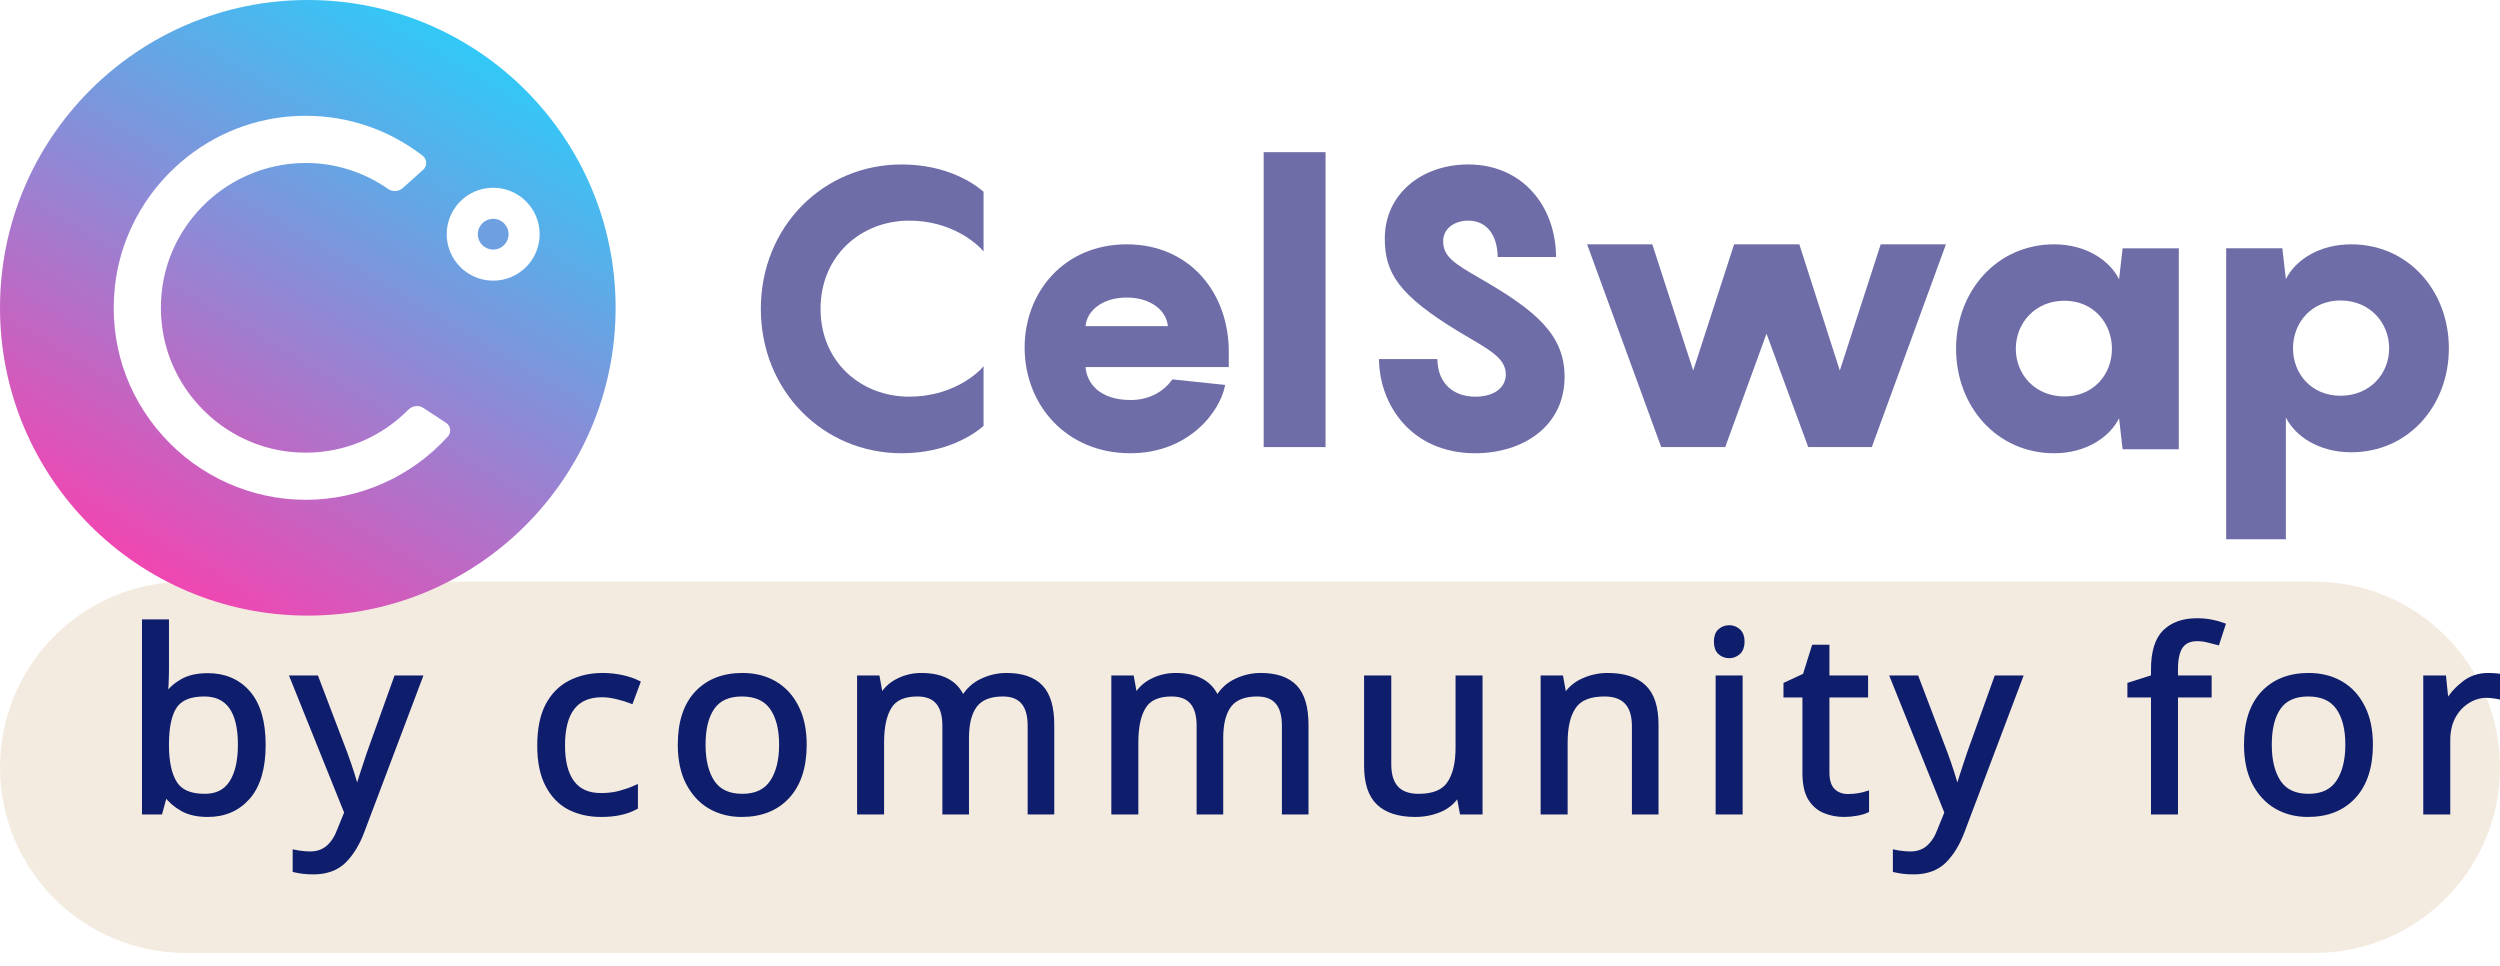
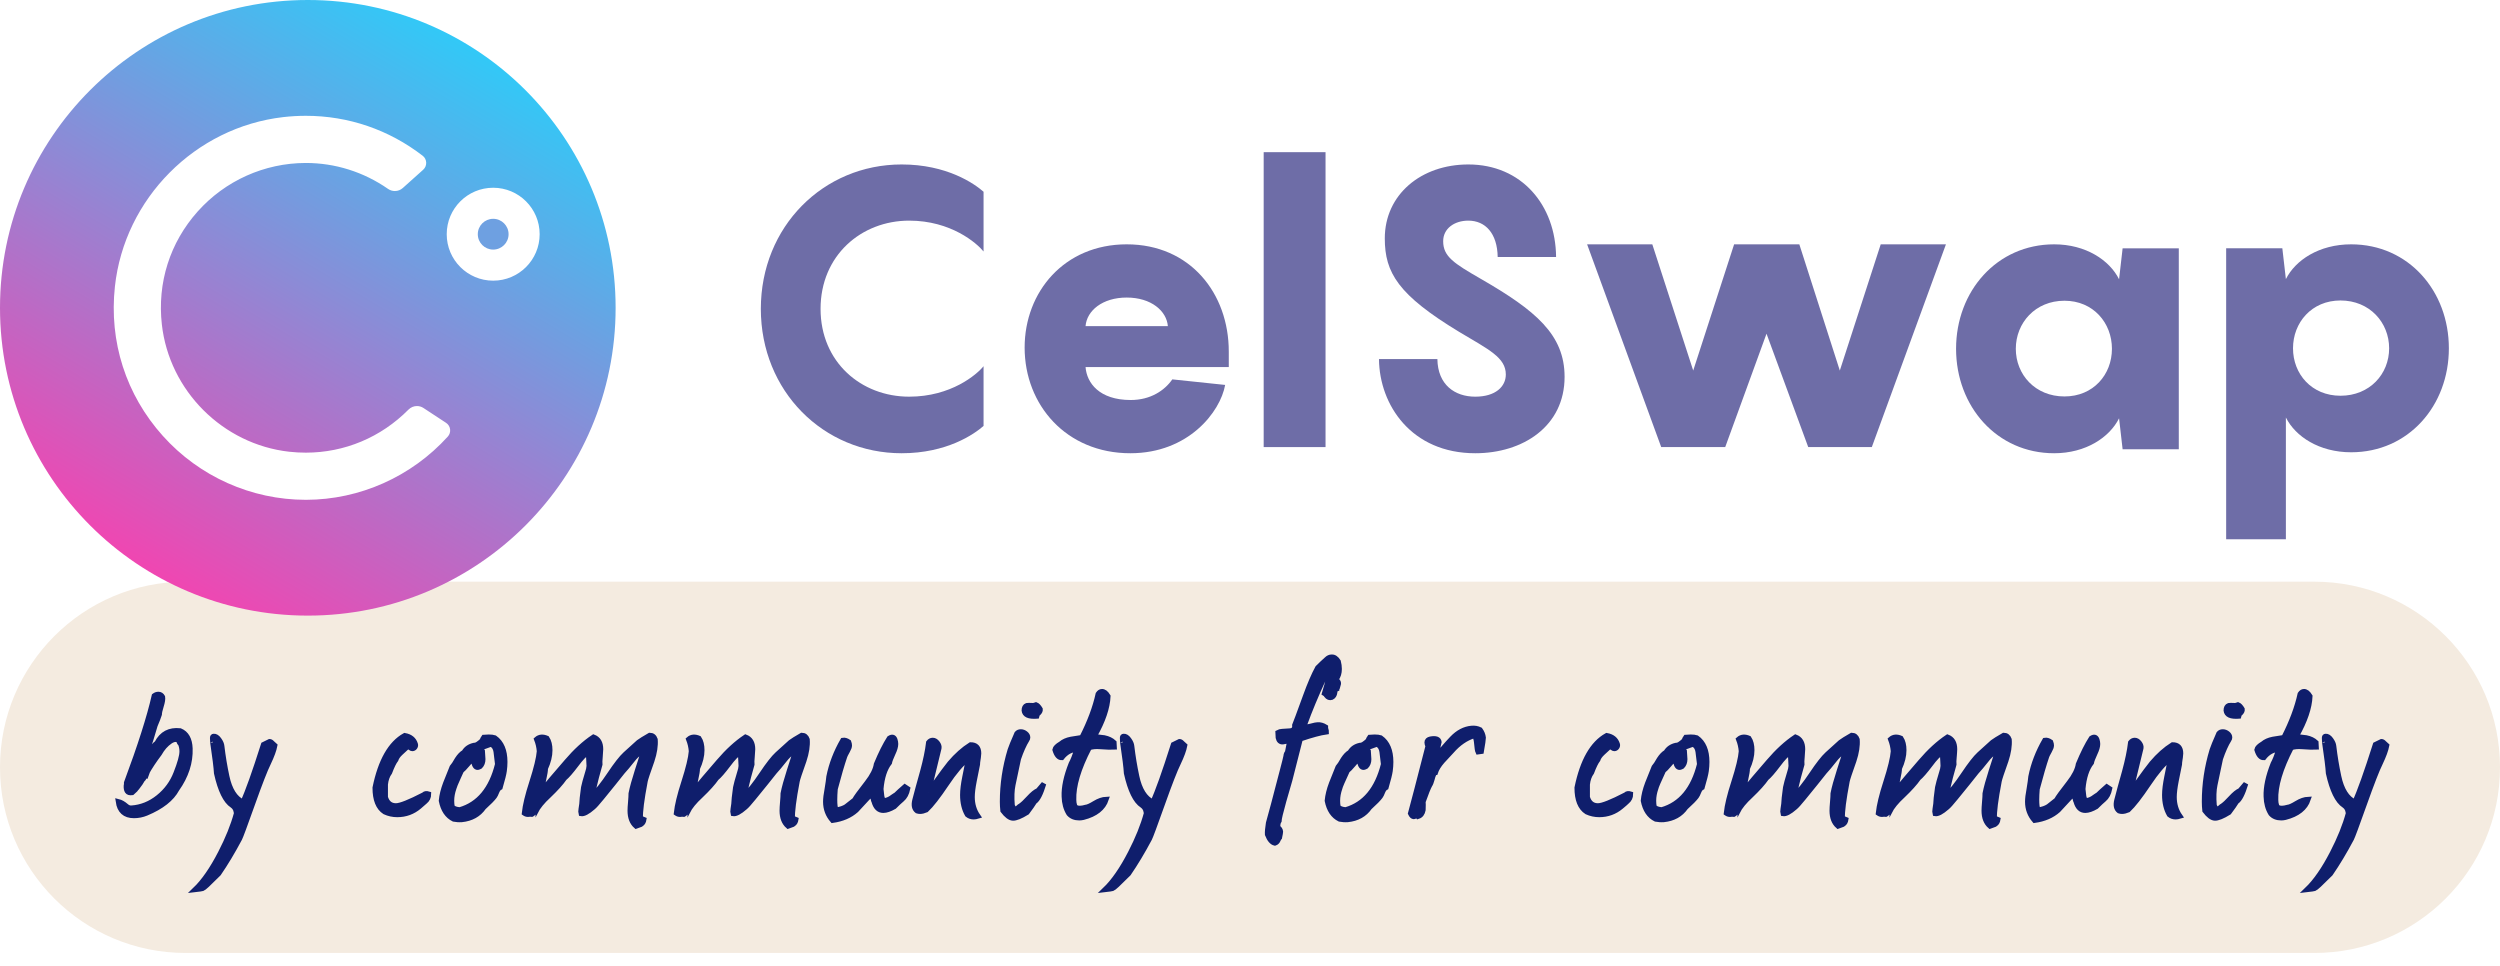
<svg xmlns="http://www.w3.org/2000/svg" width="202px" height="78px" viewBox="0 0 202 78" version="1.1">
  <defs>
    <linearGradient x1="21.078%" y1="100%" x2="80.528%" y2="0%" id="linearGradient-1">
      <stop stop-color="#FF3CAC" offset="0%" />
      <stop stop-color="#21D4FD" offset="100%" />
    </linearGradient>
    <filter id="filter-2">
      <feColorMatrix in="SourceGraphic" type="matrix" values="0 0 0 0 0.157 0 0 0 0 0.153 0 0 0 0 0.384 0 0 0 1 0" />
    </filter>
  </defs>
  <g id="CelSwap-Landing" stroke="none" stroke-width="1" fill="none" fill-rule="evenodd">
    <g id="Home" transform="translate(-240, -47)">
      <g id="Hero" transform="translate(-0.5, -0.5)">
        <g id="Logo-+-tagline" transform="translate(240.5, 47.5)">
          <g id="tagline" transform="translate(0, 46.60665)">
            <rect id="Rectangle" fill="#F4EBE0" x="0" y="0.393" width="202" height="30" rx="15" />
-             <text id="by-community-for-com" stroke="#0F1E6C" stroke-width="0.4" font-family="Journal" font-size="20.2" font-weight="normal" letter-spacing="1.658" fill="#0F1E6C">
-               <tspan x="9.952" y="19">by community for community</tspan>
-             </text>
+             <path d="M10.821,19.303 C11.171,19.303 11.508,19.236 11.831,19.101 C13.056,18.589 13.878,17.943 14.295,17.162 C15.049,16.098 15.406,15 15.366,13.869 C15.339,13.129 15.069,12.65 14.558,12.435 C13.696,12.341 13.07,12.671 12.679,13.425 C12.477,13.573 12.282,13.802 12.093,14.112 C11.837,14.529 11.676,14.778 11.609,14.859 C11.609,14.872 11.602,14.899 11.588,14.94 L11.588,14.94 L11.528,15.041 C11.811,14.219 12.026,13.613 12.174,13.223 C12.349,12.644 12.47,12.24 12.538,12.011 C12.699,11.634 12.814,11.337 12.881,11.122 C12.881,10.987 12.932,10.758 13.033,10.435 C13.134,10.112 13.171,9.87 13.144,9.708 C13.063,9.56 12.948,9.486 12.8,9.486 C12.679,9.486 12.565,9.526 12.457,9.607 C12.066,11.331 11.319,13.674 10.215,16.637 L10.215,16.637 L10.215,16.738 C10.201,16.778 10.195,16.818 10.195,16.859 C10.181,17.061 10.208,17.216 10.275,17.323 C10.343,17.431 10.477,17.472 10.679,17.445 C10.908,17.243 11.029,17.121 11.043,17.081 C11.285,16.771 11.447,16.536 11.528,16.374 C11.582,16.347 11.629,16.28 11.669,16.172 L11.669,16.172 L11.689,16.111 C11.703,16.084 11.736,16.078 11.79,16.091 L11.79,16.091 L11.871,15.869 L11.851,15.849 C12.12,15.364 12.464,14.846 12.881,14.293 C13.124,13.862 13.413,13.533 13.75,13.304 C13.911,13.196 14.059,13.142 14.194,13.142 C14.275,13.142 14.356,13.162 14.437,13.203 C14.463,13.203 14.463,13.209 14.437,13.223 C14.463,13.357 14.511,13.445 14.578,13.485 C14.659,13.674 14.699,13.883 14.699,14.112 C14.699,14.462 14.538,15.048 14.214,15.869 C13.918,16.637 13.443,17.283 12.79,17.808 C12.137,18.333 11.413,18.623 10.619,18.677 C10.471,18.69 10.329,18.636 10.195,18.515 C9.979,18.327 9.764,18.205 9.548,18.152 C9.656,18.919 10.08,19.303 10.821,19.303 Z M15.751,25.282 C16.101,25.242 16.306,25.212 16.367,25.191 C16.428,25.171 16.552,25.073 16.741,24.898 C17.172,24.481 17.481,24.178 17.67,23.989 C18.235,23.168 18.801,22.225 19.367,21.161 C19.447,21.013 19.791,20.087 20.397,18.384 C21.003,16.68 21.434,15.573 21.69,15.061 C21.972,14.468 22.148,13.99 22.215,13.627 L22.215,13.627 L21.993,13.425 C21.925,13.344 21.851,13.304 21.77,13.304 C21.73,13.317 21.568,13.398 21.286,13.546 C20.558,15.835 20.006,17.384 19.629,18.192 C18.996,17.896 18.565,17.209 18.336,16.132 C18.161,15.31 18.027,14.495 17.932,13.687 C17.919,13.526 17.842,13.347 17.7,13.152 C17.559,12.957 17.414,12.866 17.266,12.879 C17.199,12.879 17.165,12.927 17.165,13.021 C17.178,13.317 17.185,13.445 17.185,13.405 C17.36,14.59 17.461,15.411 17.488,15.869 C17.798,17.256 18.222,18.125 18.761,18.475 C18.895,18.569 18.99,18.69 19.043,18.838 C19.07,18.933 19.091,19.02 19.104,19.101 C18.835,20.098 18.404,21.168 17.811,22.313 C17.138,23.619 16.451,24.609 15.751,25.282 Z M32.095,19.222 C32.769,19.222 33.361,19.007 33.873,18.576 C34.102,18.387 34.257,18.253 34.338,18.172 C34.54,18.01 34.641,17.801 34.641,17.546 C34.465,17.492 34.338,17.505 34.257,17.586 L34.257,17.586 L34.237,17.606 C33.092,18.199 32.344,18.495 31.994,18.495 C31.563,18.495 31.281,18.266 31.146,17.808 L31.146,17.808 L31.146,16.778 C31.186,16.387 31.301,16.064 31.489,15.808 C31.678,15.31 31.846,14.967 31.994,14.778 C32.048,14.603 32.176,14.421 32.378,14.233 C32.661,13.977 32.829,13.822 32.883,13.768 C32.924,13.755 32.957,13.748 32.984,13.748 C33.038,13.748 33.095,13.772 33.156,13.819 C33.216,13.866 33.267,13.889 33.307,13.889 C33.402,13.889 33.476,13.849 33.53,13.768 C33.583,13.687 33.597,13.607 33.57,13.526 C33.449,13.135 33.159,12.9 32.701,12.819 C31.543,13.465 30.742,14.872 30.298,17.041 C30.298,18.01 30.56,18.663 31.085,19 C31.409,19.148 31.745,19.222 32.095,19.222 Z M37.093,19.631 L37.308,19.626 C38.089,19.545 38.682,19.215 39.086,18.636 C39.517,18.246 39.813,17.943 39.975,17.727 C40.002,17.7 40.062,17.573 40.156,17.344 C40.224,17.182 40.311,17.074 40.419,17.02 C40.608,16.374 40.719,15.926 40.752,15.677 C40.786,15.428 40.803,15.189 40.803,14.96 C40.803,14.044 40.527,13.391 39.975,13.001 C39.853,12.96 39.692,12.94 39.49,12.94 C39.369,12.94 39.234,12.947 39.086,12.96 C39.005,13.068 38.971,13.149 38.985,13.203 C38.675,13.499 38.453,13.634 38.318,13.607 C37.941,13.687 37.665,13.876 37.49,14.172 C37.301,14.28 37.12,14.468 36.945,14.738 C36.77,15.048 36.628,15.263 36.52,15.384 C36.291,15.963 36.116,16.401 35.995,16.697 C35.807,17.195 35.692,17.66 35.652,18.091 C35.8,18.832 36.137,19.33 36.662,19.586 C36.877,19.626 37.093,19.64 37.308,19.626 L37.093,19.631 Z M37.147,18.818 C36.837,18.791 36.635,18.71 36.541,18.576 C36.514,18.414 36.5,18.253 36.5,18.091 C36.5,17.768 36.561,17.431 36.682,17.081 C36.703,16.977 36.827,16.675 37.055,16.173 L37.204,15.847 L37.204,15.847 L37.288,15.667 C37.382,15.6 37.544,15.431 37.773,15.162 C37.961,14.933 38.116,14.792 38.237,14.738 C38.291,15.196 38.412,15.418 38.601,15.404 C38.668,15.391 38.736,15.364 38.803,15.324 C38.951,15.175 39.025,14.98 39.025,14.738 C39.012,14.455 38.998,14.24 38.985,14.091 L38.985,14.091 L38.783,13.849 L39.672,13.526 C39.901,13.634 40.035,13.836 40.076,14.132 C40.116,14.428 40.156,14.765 40.197,15.142 C39.699,17.148 38.682,18.374 37.147,18.818 Z M51.389,20.151 C51.658,20.044 51.8,19.99 51.813,19.99 C51.934,19.909 52.008,19.781 52.035,19.606 C51.914,19.552 51.827,19.525 51.773,19.525 L51.773,19.525 L51.753,19.525 C51.726,19 51.854,17.997 52.136,16.515 C52.163,16.354 52.345,15.802 52.682,14.859 C52.897,14.213 52.985,13.64 52.944,13.142 C52.864,12.913 52.715,12.799 52.5,12.799 C52.056,13.054 51.753,13.243 51.591,13.364 C51.483,13.458 51.126,13.782 50.52,14.334 C50.211,14.617 49.79,15.155 49.258,15.95 C48.726,16.744 48.271,17.317 47.894,17.667 C47.867,17.68 47.847,17.68 47.834,17.667 C48.103,16.536 48.319,15.701 48.48,15.162 C48.467,15.014 48.473,14.812 48.5,14.556 C48.527,14.233 48.541,14.024 48.541,13.93 C48.541,13.418 48.345,13.088 47.955,12.94 C47.228,13.425 46.507,14.085 45.794,14.92 C44.918,15.93 44.272,16.69 43.854,17.202 C43.827,17 43.858,16.707 43.945,16.323 C44.033,15.94 44.077,15.66 44.077,15.485 C44.319,14.96 44.44,14.468 44.44,14.011 C44.44,13.607 44.359,13.283 44.198,13.041 C43.861,12.893 43.578,12.92 43.349,13.122 C43.471,13.432 43.545,13.755 43.572,14.091 C43.531,14.63 43.329,15.465 42.966,16.596 C42.629,17.633 42.427,18.468 42.36,19.101 C42.454,19.168 42.555,19.202 42.663,19.202 C42.703,19.202 42.77,19.195 42.865,19.182 C42.905,19.182 42.939,19.189 42.966,19.202 C42.979,19.202 43.03,19.162 43.117,19.081 C43.205,19 43.255,18.973 43.269,19 C43.471,18.596 43.827,18.158 44.339,17.687 C44.918,17.135 45.342,16.664 45.612,16.273 C45.827,16.098 46.144,15.734 46.561,15.182 C46.938,14.67 47.261,14.334 47.531,14.172 C47.544,14.28 47.551,14.394 47.551,14.516 C47.551,14.569 47.558,14.684 47.571,14.859 C47.585,15.034 47.591,15.175 47.591,15.283 C47.578,15.458 47.544,15.62 47.49,15.768 C47.302,16.387 47.187,16.805 47.147,17.02 C47.053,17.707 47.006,18.145 47.006,18.333 C47.006,18.387 46.985,18.529 46.945,18.758 C46.918,18.919 46.918,19.047 46.945,19.141 C47.16,19.182 47.484,19.013 47.915,18.636 C48.036,18.542 48.271,18.28 48.622,17.849 C49.349,16.96 49.908,16.266 50.298,15.768 C50.487,15.566 50.763,15.236 51.126,14.778 C51.301,14.549 51.51,14.347 51.753,14.172 C51.779,14.172 51.82,14.125 51.874,14.031 C51.928,13.937 51.975,13.876 52.015,13.849 L52.015,13.849 L52.056,13.849 C51.975,14.159 51.786,14.765 51.49,15.667 C51.248,16.421 51.079,17.034 50.985,17.505 C50.985,17.667 50.971,17.899 50.945,18.202 C50.918,18.505 50.904,18.737 50.904,18.899 C50.904,19.451 51.066,19.869 51.389,20.151 Z M63.672,20.151 C63.941,20.044 64.083,19.99 64.096,19.99 C64.217,19.909 64.291,19.781 64.318,19.606 C64.197,19.552 64.11,19.525 64.056,19.525 L64.056,19.525 L64.035,19.525 C64.009,19 64.136,17.997 64.419,16.515 C64.446,16.354 64.628,15.802 64.965,14.859 C65.18,14.213 65.268,13.64 65.227,13.142 C65.146,12.913 64.998,12.799 64.783,12.799 C64.338,13.054 64.035,13.243 63.874,13.364 C63.766,13.458 63.409,13.782 62.803,14.334 C62.494,14.617 62.073,15.155 61.541,15.95 C61.009,16.744 60.554,17.317 60.177,17.667 C60.15,17.68 60.13,17.68 60.117,17.667 C60.386,16.536 60.601,15.701 60.763,15.162 C60.75,15.014 60.756,14.812 60.783,14.556 C60.81,14.233 60.824,14.024 60.824,13.93 C60.824,13.418 60.628,13.088 60.238,12.94 C59.511,13.425 58.79,14.085 58.076,14.92 C57.201,15.93 56.555,16.69 56.137,17.202 C56.11,17 56.141,16.707 56.228,16.323 C56.316,15.94 56.359,15.66 56.359,15.485 C56.602,14.96 56.723,14.468 56.723,14.011 C56.723,13.607 56.642,13.283 56.481,13.041 C56.144,12.893 55.861,12.92 55.632,13.122 C55.753,13.432 55.828,13.755 55.854,14.091 C55.814,14.63 55.612,15.465 55.248,16.596 C54.912,17.633 54.71,18.468 54.642,19.101 C54.737,19.168 54.838,19.202 54.945,19.202 C54.986,19.202 55.053,19.195 55.147,19.182 C55.188,19.182 55.222,19.189 55.248,19.202 C55.262,19.202 55.312,19.162 55.4,19.081 C55.487,19 55.538,18.973 55.551,19 C55.753,18.596 56.11,18.158 56.622,17.687 C57.201,17.135 57.625,16.664 57.895,16.273 C58.11,16.098 58.427,15.734 58.844,15.182 C59.221,14.67 59.544,14.334 59.814,14.172 C59.827,14.28 59.834,14.394 59.834,14.516 C59.834,14.569 59.841,14.684 59.854,14.859 C59.868,15.034 59.874,15.175 59.874,15.283 C59.861,15.458 59.827,15.62 59.773,15.768 C59.585,16.387 59.47,16.805 59.43,17.02 C59.336,17.707 59.288,18.145 59.288,18.333 C59.288,18.387 59.268,18.529 59.228,18.758 C59.201,18.919 59.201,19.047 59.228,19.141 C59.443,19.182 59.767,19.013 60.197,18.636 C60.319,18.542 60.554,18.28 60.904,17.849 C61.632,16.96 62.191,16.266 62.581,15.768 C62.77,15.566 63.046,15.236 63.409,14.778 C63.584,14.549 63.793,14.347 64.035,14.172 C64.062,14.172 64.103,14.125 64.157,14.031 C64.211,13.937 64.258,13.876 64.298,13.849 L64.298,13.849 L64.338,13.849 C64.258,14.159 64.069,14.765 63.773,15.667 C63.53,16.421 63.362,17.034 63.268,17.505 C63.268,17.667 63.254,17.899 63.227,18.202 C63.201,18.505 63.187,18.737 63.187,18.899 C63.187,19.451 63.349,19.869 63.672,20.151 Z M67.269,19.687 C68.05,19.579 68.69,19.303 69.188,18.859 C69.969,18.01 70.366,17.586 70.38,17.586 C70.433,17.586 70.487,17.694 70.541,17.909 C70.568,18.044 70.595,18.131 70.622,18.172 C70.757,18.643 71.006,18.879 71.369,18.879 C71.612,18.879 71.908,18.778 72.258,18.576 C72.501,18.333 72.709,18.138 72.884,17.99 C73.113,17.801 73.268,17.512 73.349,17.121 L73.349,17.121 L73.107,16.96 C72.797,17.229 72.561,17.445 72.4,17.606 C72.382,17.615 72.354,17.632 72.317,17.656 L72.175,17.75 C72.118,17.789 72.052,17.835 71.975,17.889 C71.827,17.983 71.659,18.051 71.47,18.091 C71.349,18.051 71.275,17.916 71.248,17.687 C71.221,17.391 71.201,17.209 71.188,17.142 C71.268,16.212 71.497,15.505 71.874,15.021 C71.901,14.872 71.996,14.623 72.157,14.273 C72.305,13.963 72.379,13.708 72.379,13.506 C72.379,13.398 72.359,13.283 72.319,13.162 C72.238,12.933 72.083,12.893 71.854,13.041 C71.518,13.566 71.167,14.266 70.804,15.142 C70.736,15.586 70.487,16.084 70.056,16.637 C69.477,17.377 69.141,17.842 69.046,18.03 C68.702,18.3 68.49,18.466 68.413,18.528 L68.38,18.556 C68.178,18.69 67.902,18.785 67.552,18.838 C67.484,18.677 67.451,18.401 67.451,18.01 C67.451,17.768 67.464,17.478 67.491,17.142 C67.787,16.024 68.043,15.149 68.259,14.516 C68.272,14.462 68.346,14.314 68.481,14.071 C68.589,13.883 68.642,13.735 68.642,13.627 C68.642,13.546 68.622,13.452 68.582,13.344 C68.407,13.223 68.245,13.176 68.097,13.203 C67.545,14.159 67.168,15.142 66.966,16.152 C66.952,16.34 66.905,16.677 66.824,17.162 C66.744,17.579 66.703,17.916 66.703,18.172 C66.703,18.751 66.892,19.256 67.269,19.687 Z M78.663,19.404 C78.771,19.404 78.892,19.384 79.027,19.343 C78.717,18.899 78.562,18.381 78.562,17.788 C78.562,17.465 78.616,17.027 78.724,16.475 C78.804,16.044 78.892,15.606 78.986,15.162 C78.986,15.068 79.003,14.92 79.037,14.718 L79.055,14.603 C79.076,14.459 79.087,14.349 79.087,14.273 C79.087,13.802 78.865,13.566 78.421,13.566 C77.841,13.93 77.283,14.428 76.744,15.061 C76.542,15.303 76.098,15.903 75.411,16.859 C75.195,17.088 75.061,17.276 75.007,17.424 L75.007,17.424 L75.875,13.849 C75.902,13.714 75.858,13.573 75.744,13.425 C75.63,13.277 75.505,13.203 75.37,13.203 C75.236,13.203 75.121,13.263 75.027,13.384 C74.946,14.058 74.785,14.839 74.542,15.728 C74.273,16.684 74.064,17.451 73.916,18.03 C73.808,18.448 73.869,18.744 74.098,18.919 C74.179,18.946 74.259,18.96 74.34,18.96 C74.488,18.96 74.657,18.919 74.845,18.838 C75.249,18.461 75.795,17.761 76.481,16.738 C77.128,15.768 77.707,15.088 78.219,14.697 L78.219,14.697 L78.239,14.738 L77.956,16.152 C77.835,16.744 77.774,17.236 77.774,17.626 C77.774,18.246 77.902,18.778 78.158,19.222 C78.306,19.343 78.474,19.404 78.663,19.404 Z M83.62,11.273 L83.775,11.263 C83.802,11.156 83.829,11.088 83.856,11.061 L83.856,11.061 L83.916,11.021 C84.024,10.913 84.071,10.806 84.058,10.698 C83.936,10.496 83.822,10.375 83.714,10.334 C83.606,10.375 83.519,10.395 83.452,10.395 C83.182,10.381 83.021,10.381 82.967,10.395 C82.819,10.449 82.745,10.583 82.745,10.799 C82.785,11.162 83.128,11.317 83.775,11.263 L83.62,11.273 Z M81.836,19.505 C82.078,19.518 82.462,19.364 82.987,19.04 C83.27,18.663 83.472,18.374 83.593,18.172 C83.849,18.01 84.098,17.525 84.34,16.717 L84.34,16.717 L83.876,17.263 C83.66,17.357 83.411,17.559 83.128,17.869 C82.846,18.179 82.623,18.387 82.462,18.495 C82.421,18.508 82.347,18.566 82.24,18.667 C82.132,18.768 82.051,18.811 81.997,18.798 C81.889,18.663 81.822,18.556 81.795,18.475 C81.741,17.801 81.762,17.243 81.856,16.798 L81.856,16.798 L82.3,14.697 C82.516,14.064 82.745,13.553 82.987,13.162 C83.027,13.108 83.048,13.048 83.048,12.98 C83.048,12.859 82.987,12.751 82.866,12.657 C82.745,12.563 82.617,12.516 82.482,12.516 C82.347,12.516 82.24,12.563 82.159,12.657 C81.863,13.331 81.681,13.775 81.613,13.99 C81.196,15.364 80.987,16.758 80.987,18.172 C80.987,18.414 81.001,18.657 81.028,18.899 C81.324,19.29 81.593,19.492 81.836,19.505 Z M87.21,19.485 C87.304,19.485 87.412,19.471 87.533,19.444 C88.53,19.189 89.149,18.697 89.392,17.97 C89.095,17.983 88.782,18.091 88.452,18.293 C88.123,18.495 87.883,18.603 87.735,18.616 C87.547,18.67 87.385,18.697 87.251,18.697 C87.022,18.697 86.884,18.626 86.836,18.485 C86.789,18.343 86.766,18.192 86.766,18.03 C86.725,16.899 87.143,15.492 88.018,13.809 C88.261,13.728 88.55,13.701 88.887,13.728 C89.439,13.768 89.823,13.782 90.038,13.768 L90.038,13.768 L90.018,13.384 C89.816,13.196 89.553,13.068 89.23,13.001 C88.947,12.974 88.665,12.94 88.382,12.9 C88.395,12.886 88.415,12.873 88.442,12.859 C89.129,11.647 89.493,10.577 89.533,9.647 C89.372,9.378 89.203,9.25 89.028,9.264 C88.92,9.264 88.819,9.331 88.725,9.466 C88.483,10.57 88.045,11.741 87.412,12.98 C87.116,13.034 86.82,13.081 86.523,13.122 C86.187,13.189 85.917,13.31 85.715,13.485 C85.419,13.66 85.257,13.822 85.231,13.97 C85.365,14.415 85.554,14.63 85.796,14.617 C86.133,14.186 86.537,13.963 87.008,13.95 C86.833,14.475 86.678,14.859 86.544,15.101 C86.14,16.125 85.951,17.007 85.978,17.748 C85.991,18.286 86.119,18.751 86.362,19.141 C86.564,19.37 86.847,19.485 87.21,19.485 Z M89.272,25.282 C89.622,25.242 89.827,25.212 89.888,25.191 C89.949,25.171 90.073,25.073 90.262,24.898 C90.693,24.481 91.002,24.178 91.191,23.989 C91.756,23.168 92.322,22.225 92.888,21.161 C92.968,21.013 93.312,20.087 93.918,18.384 C94.524,16.68 94.955,15.573 95.211,15.061 C95.493,14.468 95.669,13.99 95.736,13.627 L95.736,13.627 L95.514,13.425 C95.446,13.344 95.372,13.304 95.291,13.304 C95.251,13.317 95.089,13.398 94.807,13.546 C94.079,15.835 93.527,17.384 93.15,18.192 C92.517,17.896 92.086,17.209 91.857,16.132 C91.682,15.31 91.548,14.495 91.453,13.687 C91.44,13.526 91.363,13.347 91.221,13.152 C91.08,12.957 90.935,12.866 90.787,12.879 C90.72,12.879 90.686,12.927 90.686,13.021 C90.699,13.317 90.706,13.445 90.706,13.405 C90.881,14.59 90.982,15.411 91.009,15.869 C91.319,17.256 91.743,18.125 92.282,18.475 C92.416,18.569 92.511,18.69 92.564,18.838 C92.591,18.933 92.612,19.02 92.625,19.101 C92.356,20.098 91.925,21.168 91.332,22.313 C90.659,23.619 89.972,24.609 89.272,25.282 Z M103.01,21.525 C103.132,21.485 103.219,21.4 103.273,21.273 C103.327,21.145 103.367,21.074 103.394,21.06 C103.448,20.805 103.475,20.65 103.475,20.596 C103.462,20.448 103.388,20.333 103.253,20.252 C103.239,20.023 103.273,19.848 103.354,19.727 C103.354,19.566 103.482,19.027 103.738,18.111 C103.899,17.559 104.061,17 104.222,16.435 C104.546,15.182 104.829,14.071 105.071,13.102 C105.987,12.792 106.687,12.603 107.172,12.536 C107.172,12.455 107.165,12.401 107.151,12.374 L107.151,12.374 L107.131,12.294 C107.131,12.28 107.125,12.26 107.111,12.233 L107.111,12.233 L107.111,12.132 C106.896,11.997 106.68,11.937 106.465,11.95 C106.37,11.95 106.202,11.984 105.96,12.051 C105.717,12.119 105.529,12.145 105.394,12.132 L105.394,12.132 L105.434,11.89 C105.825,10.812 106.323,9.614 106.929,8.294 C107.091,8.281 107.165,8.153 107.151,7.91 C107.3,7.695 107.387,7.58 107.414,7.567 L107.414,7.567 L107.454,7.769 C107.279,8.496 107.131,9.048 107.01,9.425 C107.077,9.466 107.118,9.499 107.131,9.526 L107.131,9.526 L107.172,9.587 C107.293,9.748 107.434,9.802 107.596,9.748 C107.744,9.681 107.832,9.546 107.859,9.344 L107.859,9.344 L107.859,9.243 C107.885,9.163 107.939,9.102 108.02,9.062 L108.02,9.062 L108.02,8.88 C108.034,8.866 108.061,8.86 108.101,8.86 C108.155,8.698 108.168,8.584 108.141,8.516 C108.074,8.435 108.02,8.348 107.98,8.254 C108.141,8.038 108.222,7.769 108.222,7.446 C108.222,7.257 108.195,7.055 108.141,6.84 C107.98,6.584 107.798,6.463 107.596,6.476 C107.448,6.476 107.313,6.537 107.192,6.658 C106.963,6.86 106.721,7.089 106.465,7.345 C106.155,7.91 105.825,8.678 105.475,9.647 C104.95,11.088 104.66,11.869 104.606,11.991 C104.633,12.273 104.505,12.425 104.222,12.445 C103.94,12.465 103.731,12.479 103.596,12.486 C103.462,12.492 103.347,12.523 103.253,12.576 L103.253,12.576 L103.273,13.001 C103.327,13.243 103.455,13.357 103.657,13.344 C103.697,13.344 103.785,13.327 103.919,13.293 C104.054,13.26 104.148,13.25 104.202,13.263 C104.162,13.465 104.101,13.775 104.02,14.192 C103.953,14.246 103.913,14.347 103.899,14.495 C103.886,14.59 103.781,15.007 103.586,15.748 L103.539,15.926 C103.374,16.552 103.285,16.89 103.273,16.94 C103.26,16.993 103.138,17.458 102.909,18.333 C102.654,19.249 102.512,19.768 102.485,19.889 C102.418,20.306 102.391,20.616 102.404,20.818 C102.566,21.235 102.768,21.471 103.01,21.525 Z M108.675,19.631 L108.89,19.626 C109.671,19.545 110.264,19.215 110.668,18.636 C111.099,18.246 111.395,17.943 111.556,17.727 C111.583,17.7 111.644,17.573 111.738,17.344 C111.806,17.182 111.893,17.074 112.001,17.02 C112.189,16.374 112.3,15.926 112.334,15.677 C112.368,15.428 112.385,15.189 112.385,14.96 C112.385,14.044 112.109,13.391 111.556,13.001 C111.435,12.96 111.274,12.94 111.072,12.94 C110.95,12.94 110.816,12.947 110.668,12.96 C110.587,13.068 110.553,13.149 110.567,13.203 C110.257,13.499 110.035,13.634 109.9,13.607 C109.523,13.687 109.247,13.876 109.072,14.172 C108.883,14.28 108.701,14.468 108.526,14.738 C108.351,15.048 108.21,15.263 108.102,15.384 C107.873,15.963 107.698,16.401 107.577,16.697 C107.388,17.195 107.274,17.66 107.234,18.091 C107.382,18.832 107.718,19.33 108.244,19.586 C108.459,19.626 108.675,19.64 108.89,19.626 L108.675,19.631 Z M108.728,18.818 C108.419,18.791 108.217,18.71 108.122,18.576 C108.095,18.414 108.082,18.253 108.082,18.091 C108.082,17.768 108.143,17.431 108.264,17.081 C108.291,16.946 108.493,16.475 108.87,15.667 C108.964,15.6 109.126,15.431 109.355,15.162 C109.543,14.933 109.698,14.792 109.819,14.738 C109.873,15.196 109.994,15.418 110.183,15.404 C110.25,15.391 110.317,15.364 110.385,15.324 C110.533,15.175 110.607,14.98 110.607,14.738 C110.594,14.455 110.58,14.24 110.567,14.091 L110.567,14.091 L110.365,13.849 L111.253,13.526 C111.482,13.634 111.617,13.836 111.657,14.132 C111.698,14.428 111.738,14.765 111.779,15.142 C111.28,17.148 110.264,18.374 108.728,18.818 Z M114.244,19.384 C114.298,19.384 114.359,19.35 114.426,19.283 C114.48,19.242 114.534,19.269 114.588,19.364 C114.803,19.296 114.938,19.121 114.992,18.838 C115.005,18.502 115.005,18.28 114.992,18.172 C115.234,17.485 115.416,17.034 115.537,16.818 C115.591,16.751 115.652,16.596 115.719,16.354 C115.8,16.017 115.887,15.842 115.982,15.829 C116.076,15.532 116.264,15.223 116.547,14.899 C116.79,14.63 117.039,14.361 117.295,14.091 C117.847,13.458 118.453,13.041 119.113,12.839 C119.207,12.92 119.267,13.088 119.294,13.344 C119.335,13.802 119.375,14.071 119.416,14.152 L119.416,14.152 L119.698,14.112 C119.806,13.492 119.86,13.122 119.86,13.001 C119.833,12.772 119.745,12.556 119.597,12.354 C119.382,12.246 119.146,12.206 118.89,12.233 C118.325,12.287 117.806,12.56 117.335,13.051 C116.864,13.543 116.412,14.071 115.982,14.637 C115.995,14.61 116.002,14.576 116.002,14.536 L116.002,14.536 L116.062,14.354 C116.049,14.246 116.042,14.179 116.042,14.152 C116.056,14.125 116.103,14.105 116.184,14.091 C116.17,13.889 116.184,13.724 116.224,13.597 C116.264,13.469 116.285,13.391 116.285,13.364 C116.258,13.108 116.022,13.021 115.578,13.102 C115.389,13.142 115.295,13.236 115.295,13.384 C115.295,13.465 115.322,13.566 115.376,13.687 C114.648,16.529 114.177,18.34 113.962,19.121 C114.042,19.296 114.137,19.384 114.244,19.384 Z M129.215,19.222 C129.889,19.222 130.481,19.007 130.993,18.576 C131.222,18.387 131.377,18.253 131.457,18.172 C131.659,18.01 131.76,17.801 131.76,17.546 C131.585,17.492 131.457,17.505 131.377,17.586 L131.377,17.586 L131.356,17.606 C130.212,18.199 129.464,18.495 129.114,18.495 C128.683,18.495 128.4,18.266 128.266,17.808 L128.266,17.808 L128.266,16.778 C128.306,16.387 128.421,16.064 128.609,15.808 C128.798,15.31 128.966,14.967 129.114,14.778 C129.168,14.603 129.296,14.421 129.498,14.233 C129.781,13.977 129.949,13.822 130.003,13.768 C130.043,13.755 130.077,13.748 130.104,13.748 C130.158,13.748 130.215,13.772 130.276,13.819 C130.336,13.866 130.387,13.889 130.427,13.889 C130.521,13.889 130.596,13.849 130.649,13.768 C130.703,13.687 130.717,13.607 130.69,13.526 C130.569,13.135 130.279,12.9 129.821,12.819 C128.663,13.465 127.862,14.872 127.417,17.041 C127.417,18.01 127.68,18.663 128.205,19 C128.528,19.148 128.865,19.222 129.215,19.222 Z M134.213,19.631 L134.428,19.626 C135.209,19.545 135.802,19.215 136.206,18.636 C136.637,18.246 136.933,17.943 137.094,17.727 C137.121,17.7 137.182,17.573 137.276,17.344 C137.344,17.182 137.431,17.074 137.539,17.02 C137.727,16.374 137.839,15.926 137.872,15.677 C137.906,15.428 137.923,15.189 137.923,14.96 C137.923,14.044 137.647,13.391 137.094,13.001 C136.973,12.96 136.812,12.94 136.61,12.94 C136.488,12.94 136.354,12.947 136.206,12.96 C136.125,13.068 136.091,13.149 136.105,13.203 C135.795,13.499 135.573,13.634 135.438,13.607 C135.061,13.687 134.785,13.876 134.61,14.172 C134.421,14.28 134.24,14.468 134.064,14.738 C133.889,15.048 133.748,15.263 133.64,15.384 C133.411,15.963 133.236,16.401 133.115,16.697 C132.927,17.195 132.812,17.66 132.772,18.091 C132.92,18.832 133.256,19.33 133.782,19.586 C133.997,19.626 134.213,19.64 134.428,19.626 L134.213,19.631 Z M134.266,18.818 C133.957,18.791 133.755,18.71 133.66,18.576 C133.634,18.414 133.62,18.253 133.62,18.091 C133.62,17.768 133.681,17.431 133.802,17.081 C133.829,16.946 134.031,16.475 134.408,15.667 C134.502,15.6 134.664,15.431 134.893,15.162 C135.081,14.933 135.236,14.792 135.357,14.738 C135.411,15.196 135.532,15.418 135.721,15.404 C135.788,15.391 135.856,15.364 135.923,15.324 C136.071,15.175 136.145,14.98 136.145,14.738 C136.132,14.455 136.118,14.24 136.105,14.091 L136.105,14.091 L135.903,13.849 L136.791,13.526 C137.02,13.634 137.155,13.836 137.195,14.132 C137.236,14.428 137.276,14.765 137.317,15.142 C136.818,17.148 135.802,18.374 134.266,18.818 Z M148.509,20.151 C148.778,20.044 148.92,19.99 148.933,19.99 C149.054,19.909 149.128,19.781 149.155,19.606 C149.034,19.552 148.946,19.525 148.893,19.525 L148.893,19.525 L148.872,19.525 C148.845,19 148.973,17.997 149.256,16.515 C149.283,16.354 149.465,15.802 149.802,14.859 C150.017,14.213 150.105,13.64 150.064,13.142 C149.983,12.913 149.835,12.799 149.62,12.799 C149.175,13.054 148.872,13.243 148.711,13.364 C148.603,13.458 148.246,13.782 147.64,14.334 C147.33,14.617 146.91,15.155 146.378,15.95 C145.846,16.744 145.391,17.317 145.014,17.667 C144.987,17.68 144.967,17.68 144.954,17.667 C145.223,16.536 145.438,15.701 145.6,15.162 C145.587,15.014 145.593,14.812 145.62,14.556 C145.647,14.233 145.661,14.024 145.661,13.93 C145.661,13.418 145.465,13.088 145.075,12.94 C144.348,13.425 143.627,14.085 142.913,14.92 C142.038,15.93 141.392,16.69 140.974,17.202 C140.947,17 140.978,16.707 141.065,16.323 C141.153,15.94 141.196,15.66 141.196,15.485 C141.439,14.96 141.56,14.468 141.56,14.011 C141.56,13.607 141.479,13.283 141.318,13.041 C140.981,12.893 140.698,12.92 140.469,13.122 C140.59,13.432 140.664,13.755 140.691,14.091 C140.651,14.63 140.449,15.465 140.085,16.596 C139.749,17.633 139.547,18.468 139.479,19.101 C139.574,19.168 139.675,19.202 139.782,19.202 C139.823,19.202 139.89,19.195 139.984,19.182 C140.025,19.182 140.058,19.189 140.085,19.202 C140.099,19.202 140.149,19.162 140.237,19.081 C140.324,19 140.375,18.973 140.388,19 C140.59,18.596 140.947,18.158 141.459,17.687 C142.038,17.135 142.462,16.664 142.732,16.273 C142.947,16.098 143.264,15.734 143.681,15.182 C144.058,14.67 144.381,14.334 144.651,14.172 C144.664,14.28 144.671,14.394 144.671,14.516 C144.671,14.569 144.678,14.684 144.691,14.859 C144.704,15.034 144.711,15.175 144.711,15.283 C144.698,15.458 144.664,15.62 144.61,15.768 C144.422,16.387 144.307,16.805 144.267,17.02 C144.173,17.707 144.125,18.145 144.125,18.333 C144.125,18.387 144.105,18.529 144.065,18.758 C144.038,18.919 144.038,19.047 144.065,19.141 C144.28,19.182 144.603,19.013 145.034,18.636 C145.156,18.542 145.391,18.28 145.741,17.849 C146.469,16.96 147.027,16.266 147.418,15.768 C147.607,15.566 147.883,15.236 148.246,14.778 C148.421,14.549 148.63,14.347 148.872,14.172 C148.899,14.172 148.94,14.125 148.994,14.031 C149.047,13.937 149.095,13.876 149.135,13.849 L149.135,13.849 L149.175,13.849 C149.095,14.159 148.906,14.765 148.61,15.667 C148.367,16.421 148.199,17.034 148.105,17.505 C148.105,17.667 148.091,17.899 148.064,18.202 C148.037,18.505 148.024,18.737 148.024,18.899 C148.024,19.451 148.186,19.869 148.509,20.151 Z M160.792,20.151 C161.061,20.044 161.202,19.99 161.216,19.99 C161.337,19.909 161.411,19.781 161.438,19.606 C161.317,19.552 161.229,19.525 161.176,19.525 L161.176,19.525 L161.155,19.525 C161.128,19 161.256,17.997 161.539,16.515 C161.566,16.354 161.748,15.802 162.085,14.859 C162.3,14.213 162.388,13.64 162.347,13.142 C162.266,12.913 162.118,12.799 161.903,12.799 C161.458,13.054 161.155,13.243 160.994,13.364 C160.886,13.458 160.529,13.782 159.923,14.334 C159.613,14.617 159.193,15.155 158.661,15.95 C158.129,16.744 157.674,17.317 157.297,17.667 C157.27,17.68 157.25,17.68 157.237,17.667 C157.506,16.536 157.721,15.701 157.883,15.162 C157.869,15.014 157.876,14.812 157.903,14.556 C157.907,14.51 157.911,14.466 157.914,14.424 L157.93,14.204 C157.939,14.075 157.944,13.984 157.944,13.93 C157.944,13.418 157.748,13.088 157.358,12.94 C156.631,13.425 155.91,14.085 155.196,14.92 C154.321,15.93 153.675,16.69 153.257,17.202 C153.23,17 153.261,16.707 153.348,16.323 C153.436,15.94 153.479,15.66 153.479,15.485 C153.722,14.96 153.843,14.468 153.843,14.011 C153.843,13.607 153.762,13.283 153.601,13.041 C153.264,12.893 152.981,12.92 152.752,13.122 C152.873,13.432 152.947,13.755 152.974,14.091 C152.934,14.63 152.732,15.465 152.368,16.596 C152.032,17.633 151.83,18.468 151.762,19.101 C151.857,19.168 151.958,19.202 152.065,19.202 C152.106,19.202 152.173,19.195 152.267,19.182 C152.308,19.182 152.341,19.189 152.368,19.202 C152.382,19.202 152.432,19.162 152.52,19.081 C152.607,19 152.658,18.973 152.671,19 C152.873,18.596 153.23,18.158 153.742,17.687 C154.321,17.135 154.745,16.664 155.015,16.273 C155.23,16.098 155.546,15.734 155.964,15.182 C156.341,14.67 156.664,14.334 156.934,14.172 C156.947,14.28 156.954,14.394 156.954,14.516 C156.954,14.569 156.96,14.684 156.974,14.859 C156.987,15.034 156.994,15.175 156.994,15.283 C156.981,15.458 156.947,15.62 156.893,15.768 C156.705,16.387 156.59,16.805 156.55,17.02 C156.455,17.707 156.408,18.145 156.408,18.333 C156.408,18.387 156.388,18.529 156.348,18.758 C156.321,18.919 156.321,19.047 156.348,19.141 C156.563,19.182 156.886,19.013 157.317,18.636 C157.439,18.542 157.674,18.28 158.024,17.849 C158.752,16.96 159.31,16.266 159.701,15.768 C159.889,15.566 160.166,15.236 160.529,14.778 C160.704,14.549 160.913,14.347 161.155,14.172 C161.182,14.172 161.223,14.125 161.277,14.031 C161.33,13.937 161.378,13.876 161.418,13.849 L161.418,13.849 L161.458,13.849 C161.378,14.159 161.189,14.765 160.893,15.667 C160.65,16.421 160.482,17.034 160.388,17.505 C160.388,17.667 160.374,17.899 160.347,18.202 C160.32,18.505 160.307,18.737 160.307,18.899 C160.307,19.451 160.469,19.869 160.792,20.151 Z M164.389,19.687 C165.17,19.579 165.809,19.303 166.308,18.859 C167.089,18.01 167.486,17.586 167.499,17.586 C167.553,17.586 167.607,17.694 167.661,17.909 C167.688,18.044 167.715,18.131 167.742,18.172 C167.877,18.643 168.126,18.879 168.489,18.879 C168.732,18.879 169.028,18.778 169.378,18.576 C169.62,18.333 169.829,18.138 170.004,17.99 C170.233,17.801 170.388,17.512 170.469,17.121 L170.469,17.121 L170.226,16.96 C169.917,17.229 169.681,17.445 169.519,17.606 C169.501,17.615 169.474,17.632 169.436,17.656 L169.295,17.75 C169.238,17.789 169.172,17.835 169.095,17.889 C168.947,17.983 168.779,18.051 168.59,18.091 C168.469,18.051 168.395,17.916 168.368,17.687 C168.341,17.391 168.321,17.209 168.307,17.142 C168.388,16.212 168.617,15.505 168.994,15.021 C169.021,14.872 169.115,14.623 169.277,14.273 C169.425,13.963 169.499,13.708 169.499,13.506 C169.499,13.398 169.479,13.283 169.439,13.162 C169.358,12.933 169.203,12.893 168.974,13.041 C168.637,13.566 168.287,14.266 167.924,15.142 C167.856,15.586 167.607,16.084 167.176,16.637 C166.597,17.377 166.261,17.842 166.166,18.03 C165.735,18.367 165.513,18.542 165.5,18.556 C165.298,18.69 165.022,18.785 164.671,18.838 C164.604,18.677 164.57,18.401 164.57,18.01 C164.57,17.768 164.584,17.478 164.611,17.142 C164.907,16.024 165.163,15.149 165.378,14.516 C165.392,14.462 165.466,14.314 165.601,14.071 C165.708,13.883 165.762,13.735 165.762,13.627 C165.762,13.546 165.742,13.452 165.702,13.344 C165.527,13.223 165.365,13.176 165.217,13.203 C164.665,14.159 164.288,15.142 164.086,16.152 C164.072,16.34 164.025,16.677 163.944,17.162 C163.863,17.579 163.823,17.916 163.823,18.172 C163.823,18.751 164.012,19.256 164.389,19.687 Z M175.783,19.404 C175.891,19.404 176.012,19.384 176.146,19.343 C175.837,18.899 175.682,18.381 175.682,17.788 C175.682,17.465 175.736,17.027 175.843,16.475 C175.924,16.044 176.012,15.606 176.106,15.162 C176.106,15.068 176.123,14.92 176.156,14.718 L176.175,14.603 C176.196,14.459 176.207,14.349 176.207,14.273 C176.207,13.802 175.985,13.566 175.54,13.566 C174.961,13.93 174.402,14.428 173.864,15.061 C173.662,15.303 173.217,15.903 172.531,16.859 C172.315,17.088 172.18,17.276 172.127,17.424 L172.127,17.424 L172.995,13.849 C173.022,13.714 172.978,13.573 172.864,13.425 C172.749,13.277 172.625,13.203 172.49,13.203 C172.356,13.203 172.241,13.263 172.147,13.384 C172.066,14.058 171.904,14.839 171.662,15.728 C171.393,16.684 171.184,17.451 171.036,18.03 C170.928,18.448 170.989,18.744 171.218,18.919 C171.298,18.946 171.379,18.96 171.46,18.96 C171.608,18.96 171.776,18.919 171.965,18.838 C172.369,18.461 172.914,17.761 173.601,16.738 C174.248,15.768 174.827,15.088 175.338,14.697 L175.338,14.697 L175.359,14.738 L175.076,16.152 C174.955,16.744 174.894,17.236 174.894,17.626 C174.894,18.246 175.022,18.778 175.278,19.222 C175.426,19.343 175.594,19.404 175.783,19.404 Z M180.739,11.273 L180.895,11.263 C180.922,11.156 180.949,11.088 180.975,11.061 L180.975,11.061 L181.036,11.021 C181.144,10.913 181.191,10.806 181.177,10.698 C181.056,10.496 180.942,10.375 180.834,10.334 C180.726,10.375 180.639,10.395 180.571,10.395 C180.302,10.381 180.141,10.381 180.087,10.395 C179.939,10.449 179.864,10.583 179.864,10.799 C179.905,11.162 180.248,11.317 180.895,11.263 L180.739,11.273 Z M178.955,19.505 C179.198,19.518 179.582,19.364 180.107,19.04 C180.39,18.663 180.592,18.374 180.713,18.172 C180.969,18.01 181.218,17.525 181.46,16.717 L181.46,16.717 L180.996,17.263 C180.78,17.357 180.531,17.559 180.248,17.869 C179.965,18.179 179.743,18.387 179.582,18.495 C179.541,18.508 179.467,18.566 179.359,18.667 C179.252,18.768 179.171,18.811 179.117,18.798 C179.009,18.663 178.942,18.556 178.915,18.475 C178.861,17.801 178.881,17.243 178.976,16.798 L178.976,16.798 L179.42,14.697 C179.636,14.064 179.864,13.553 180.107,13.162 C180.147,13.108 180.167,13.048 180.167,12.98 C180.167,12.859 180.107,12.751 179.986,12.657 C179.864,12.563 179.737,12.516 179.602,12.516 C179.467,12.516 179.359,12.563 179.279,12.657 C178.982,13.331 178.801,13.775 178.733,13.99 C178.316,15.364 178.107,16.758 178.107,18.172 C178.107,18.414 178.121,18.657 178.147,18.899 C178.444,19.29 178.713,19.492 178.955,19.505 Z M184.33,19.485 C184.424,19.485 184.532,19.471 184.653,19.444 C185.65,19.189 186.269,18.697 186.512,17.97 C186.215,17.983 185.902,18.091 185.572,18.293 C185.242,18.495 185.003,18.603 184.855,18.616 C184.667,18.67 184.505,18.697 184.37,18.697 C184.141,18.697 184.003,18.626 183.956,18.485 C183.909,18.343 183.886,18.192 183.886,18.03 C183.845,16.899 184.263,15.492 185.138,13.809 C185.38,13.728 185.67,13.701 186.007,13.728 C186.559,13.768 186.943,13.782 187.158,13.768 L187.158,13.768 L187.138,13.384 C186.936,13.196 186.673,13.068 186.35,13.001 C186.067,12.974 185.784,12.94 185.502,12.9 C185.515,12.886 185.535,12.873 185.562,12.859 C186.249,11.647 186.613,10.577 186.653,9.647 C186.491,9.378 186.323,9.25 186.148,9.264 C186.04,9.264 185.939,9.331 185.845,9.466 C185.603,10.57 185.165,11.741 184.532,12.98 C184.236,13.034 183.939,13.081 183.643,13.122 C183.307,13.189 183.037,13.31 182.835,13.485 C182.539,13.66 182.377,13.822 182.35,13.97 C182.485,14.415 182.674,14.63 182.916,14.617 C183.253,14.186 183.657,13.963 184.128,13.95 C183.953,14.475 183.798,14.859 183.663,15.101 C183.259,16.125 183.071,17.007 183.098,17.748 C183.111,18.286 183.239,18.751 183.482,19.141 C183.684,19.37 183.966,19.485 184.33,19.485 Z M186.392,25.282 C186.742,25.242 186.947,25.212 187.008,25.191 C187.068,25.171 187.193,25.073 187.382,24.898 C187.812,24.481 188.122,24.178 188.311,23.989 C188.876,23.168 189.442,22.225 190.008,21.161 C190.088,21.013 190.432,20.087 191.038,18.384 C191.644,16.68 192.075,15.573 192.331,15.061 C192.613,14.468 192.788,13.99 192.856,13.627 L192.856,13.627 L192.634,13.425 C192.566,13.344 192.492,13.304 192.411,13.304 C192.371,13.317 192.209,13.398 191.927,13.546 C191.199,15.835 190.647,17.384 190.27,18.192 C189.637,17.896 189.206,17.209 188.977,16.132 C188.802,15.31 188.668,14.495 188.573,13.687 C188.56,13.526 188.482,13.347 188.341,13.152 C188.2,12.957 188.055,12.866 187.907,12.879 C187.839,12.879 187.806,12.927 187.806,13.021 C187.819,13.317 187.826,13.445 187.826,13.405 C188.001,14.59 188.102,15.411 188.129,15.869 C188.439,17.256 188.863,18.125 189.402,18.475 C189.536,18.569 189.63,18.69 189.684,18.838 C189.711,18.933 189.731,19.02 189.745,19.101 C189.476,20.098 189.045,21.168 188.452,22.313 C187.779,23.619 187.092,24.609 186.392,25.282 Z" id="bycommunityforcommunity" stroke="#0F1E6C" stroke-width="0.4" fill="#0F1E6C" fill-rule="nonzero" />
          </g>
          <g id="CelSwap---logo" transform="translate(0, 0)">
            <g id="Group-11">
              <path d="M39.849,17.68 C39.163,17.68 38.606,18.237 38.606,18.924 C38.606,19.611 39.163,20.167 39.849,20.167 C40.536,20.167 41.093,19.611 41.093,18.924 C41.093,18.237 40.536,17.68 39.849,17.68" id="Fill-1" fill="#6EA0E1" />
              <g id="Group-5" fill="url(#linearGradient-1)">
                <path d="M39.849,22.678 C37.776,22.678 36.095,20.997 36.095,18.924 C36.095,16.85 37.776,15.17 39.849,15.17 C41.923,15.17 43.604,16.85 43.604,18.924 C43.604,20.997 41.923,22.678 39.849,22.678 M36.184,35.274 C33.246,38.515 29.071,40.378 24.731,40.385 L24.704,40.385 C20.311,40.384 16.102,38.502 13.158,35.221 C10.176,31.898 8.8,27.61 9.285,23.147 C10.056,16.037 15.775,10.282 22.884,9.462 C23.489,9.393 24.102,9.357 24.705,9.357 C28.147,9.357 31.414,10.473 34.152,12.584 C34.325,12.716 34.429,12.919 34.437,13.138 C34.445,13.359 34.356,13.569 34.192,13.716 L32.546,15.191 C32.37,15.349 32.144,15.436 31.908,15.436 C31.709,15.436 31.517,15.376 31.353,15.262 C29.382,13.892 27.083,13.168 24.705,13.168 C21.366,13.173 18.19,14.602 15.972,17.088 C13.726,19.605 12.698,22.849 13.078,26.222 C13.68,31.577 18.007,35.899 23.366,36.5 C23.811,36.549 24.262,36.575 24.705,36.575 C27.835,36.575 30.783,35.339 33.004,33.097 C33.189,32.911 33.432,32.808 33.691,32.808 C33.877,32.808 34.059,32.862 34.215,32.965 L36.042,34.165 C36.222,34.283 36.341,34.474 36.368,34.689 C36.395,34.903 36.328,35.116 36.184,35.274 M24.871,-7.46129033e-05 C11.135,-7.46129033e-05 -2.48709678e-05,11.135 -2.48709678e-05,24.871 C-2.48709678e-05,38.607 11.135,49.742 24.871,49.742 C38.607,49.742 49.742,38.607 49.742,24.871 C49.742,11.135 38.607,-7.46129033e-05 24.871,-7.46129033e-05" id="Fill-3" />
              </g>
            </g>
            <g filter="url(#filter-2)" id="Group-11">
              <g transform="translate(61.47541, 12.29508)">
                <path d="M11.986,5.532 C8.119,5.532 4.826,8.345 4.826,12.66 C4.826,16.975 8.119,19.756 11.986,19.756 C15.374,19.756 17.452,17.966 17.996,17.294 L17.996,22.121 C17.228,22.792 15.023,24.327 11.379,24.327 C5.05,24.327 0,19.308 0,12.66 C0,6.011 5.05,0.993 11.379,0.993 C15.023,0.993 17.228,2.527 17.996,3.198 L17.996,8.025 C17.452,7.354 15.374,5.532 11.986,5.532" id="Fill-1" fill="#231F20" />
                <path d="M26.237,14.058 L32.888,14.058 C32.79,12.838 31.551,11.747 29.563,11.747 C27.607,11.747 26.335,12.806 26.237,14.058 L26.237,14.058 Z M37.81,17.363 L26.237,17.363 C26.335,18.647 27.346,20.026 29.889,20.026 C31.486,20.026 32.627,19.256 33.247,18.358 L37.517,18.807 C37.126,20.989 34.551,24.327 29.856,24.327 C24.673,24.327 21.315,20.412 21.315,15.79 C21.315,11.298 24.51,7.447 29.563,7.447 C34.681,7.447 37.81,11.394 37.81,16.112 L37.81,17.363 Z" id="Fill-3" fill="#231F20" />
                <polygon id="Fill-5" fill="#231F20" points="40.63 23.83 45.628 23.83 45.628 0 40.63 0" />
                <path d="M54.665,16.719 C54.696,18.797 56.071,19.756 57.727,19.756 C59.382,19.756 60.195,18.924 60.195,17.966 C60.195,16.591 58.82,15.952 56.414,14.514 C51.509,11.541 50.416,9.751 50.416,6.97 C50.416,3.422 53.352,0.993 57.164,0.993 C61.475,0.993 64.225,4.285 64.256,8.472 L59.538,8.472 C59.507,6.555 58.539,5.532 57.164,5.532 C56.039,5.532 55.133,6.171 55.133,7.194 C55.133,8.44 56.008,8.984 58.164,10.231 C62.6,12.787 64.943,14.737 64.943,18.157 C64.943,22.153 61.569,24.327 57.727,24.327 C52.571,24.327 49.978,20.427 49.947,16.719 L54.665,16.719 Z" id="Fill-7" fill="#231F20" />
                <polygon id="Fill-8" fill="#231F20" points="95.756 7.447 89.767 23.83 84.63 23.83 81.259 14.667 77.922 23.83 72.751 23.83 66.763 7.447 72.031 7.447 75.336 17.646 78.641 7.447 83.91 7.447 87.182 17.646 90.487 7.447" />
                <path d="M105.333,19.738 C107.667,19.738 109.169,17.972 109.169,15.887 C109.169,13.801 107.667,12.004 105.333,12.004 C102.968,12.004 101.402,13.801 101.402,15.887 C101.402,17.972 102.968,19.738 105.333,19.738 M104.502,7.447 C107.059,7.447 108.977,8.73 109.745,10.271 L110.032,7.768 L114.571,7.768 L114.571,24.006 L110.032,24.006 L109.745,21.503 C108.977,23.043 107.059,24.327 104.502,24.327 C99.868,24.327 96.575,20.54 96.575,15.887 C96.575,11.234 99.868,7.447 104.502,7.447" id="Fill-9" fill="#231F20" />
                <path d="M127.635,19.681 C130.001,19.681 131.567,17.924 131.567,15.848 C131.567,13.772 130.001,11.983 127.635,11.983 C125.302,11.983 123.8,13.772 123.8,15.848 C123.8,17.924 125.302,19.681 127.635,19.681 L127.635,19.681 Z M118.398,7.766 L122.937,7.766 L123.224,10.258 C123.992,8.724 125.909,7.447 128.498,7.447 C133.133,7.447 136.393,11.216 136.393,15.848 C136.393,20.48 133.133,24.249 128.498,24.249 C125.909,24.249 123.992,22.972 123.224,21.438 L123.224,31.277 L118.398,31.277 L118.398,7.766 Z" id="Fill-10" fill="#231F20" />
              </g>
            </g>
          </g>
        </g>
      </g>
    </g>
  </g>
</svg>
